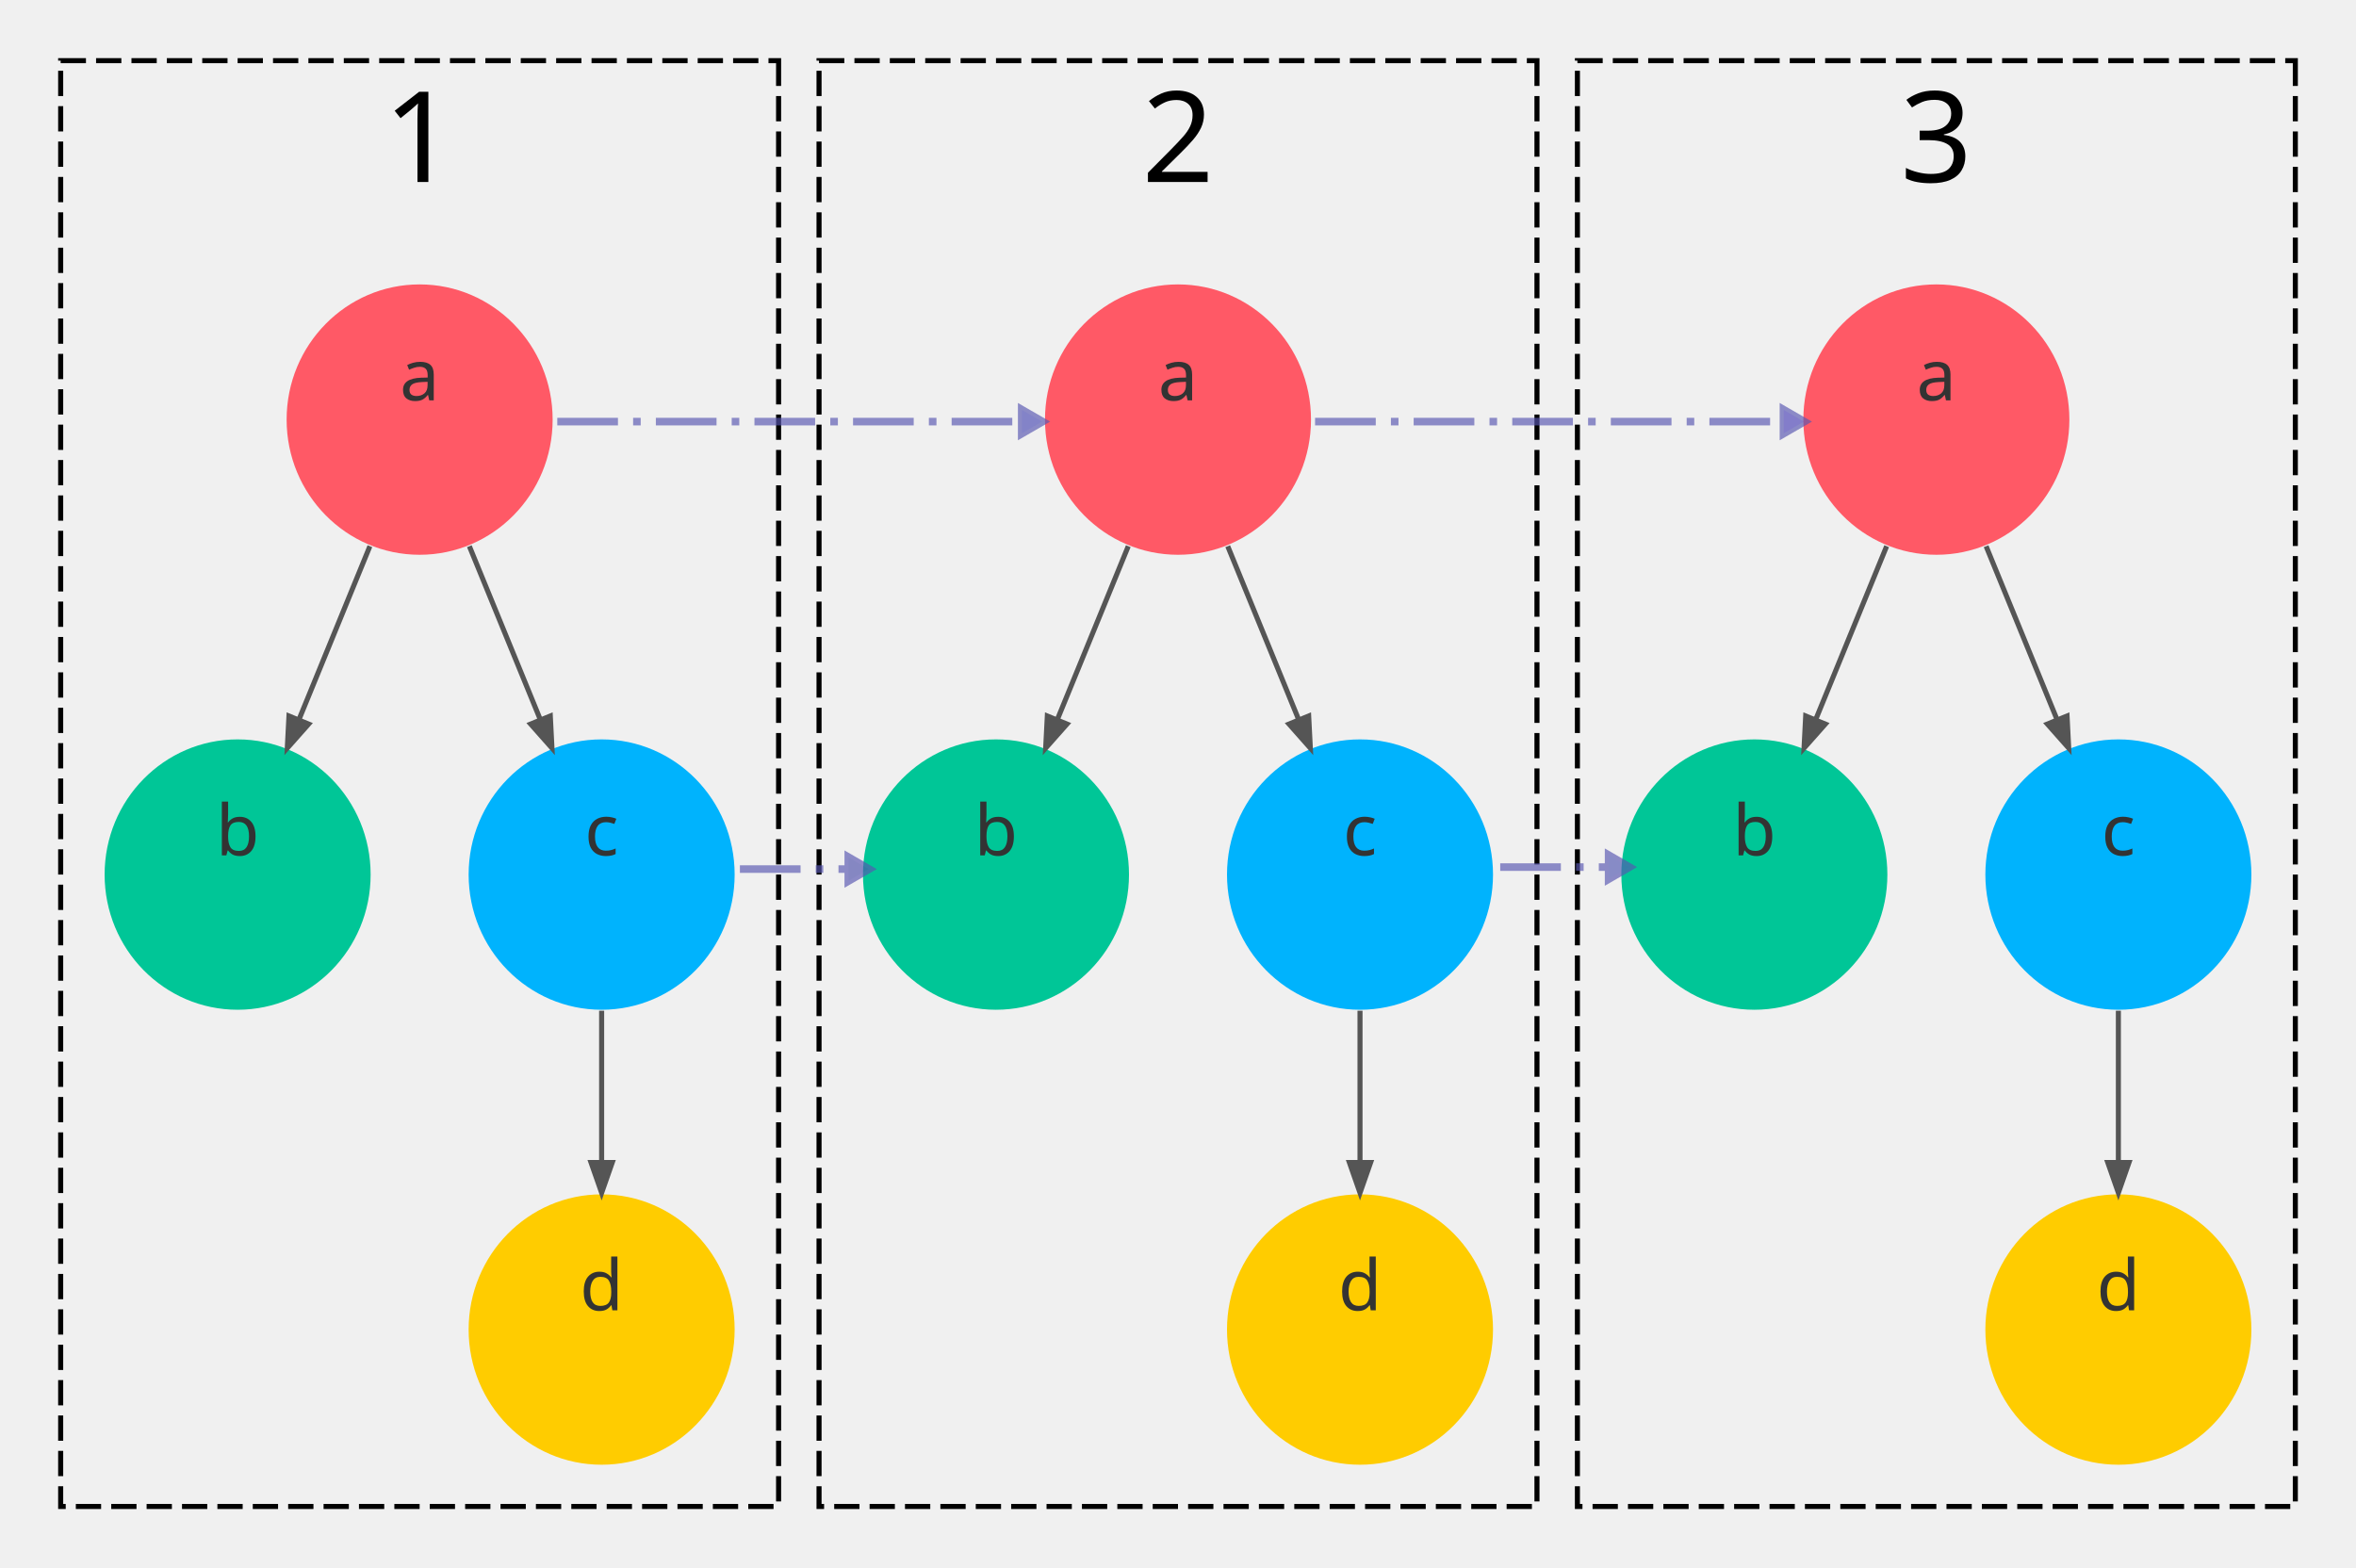
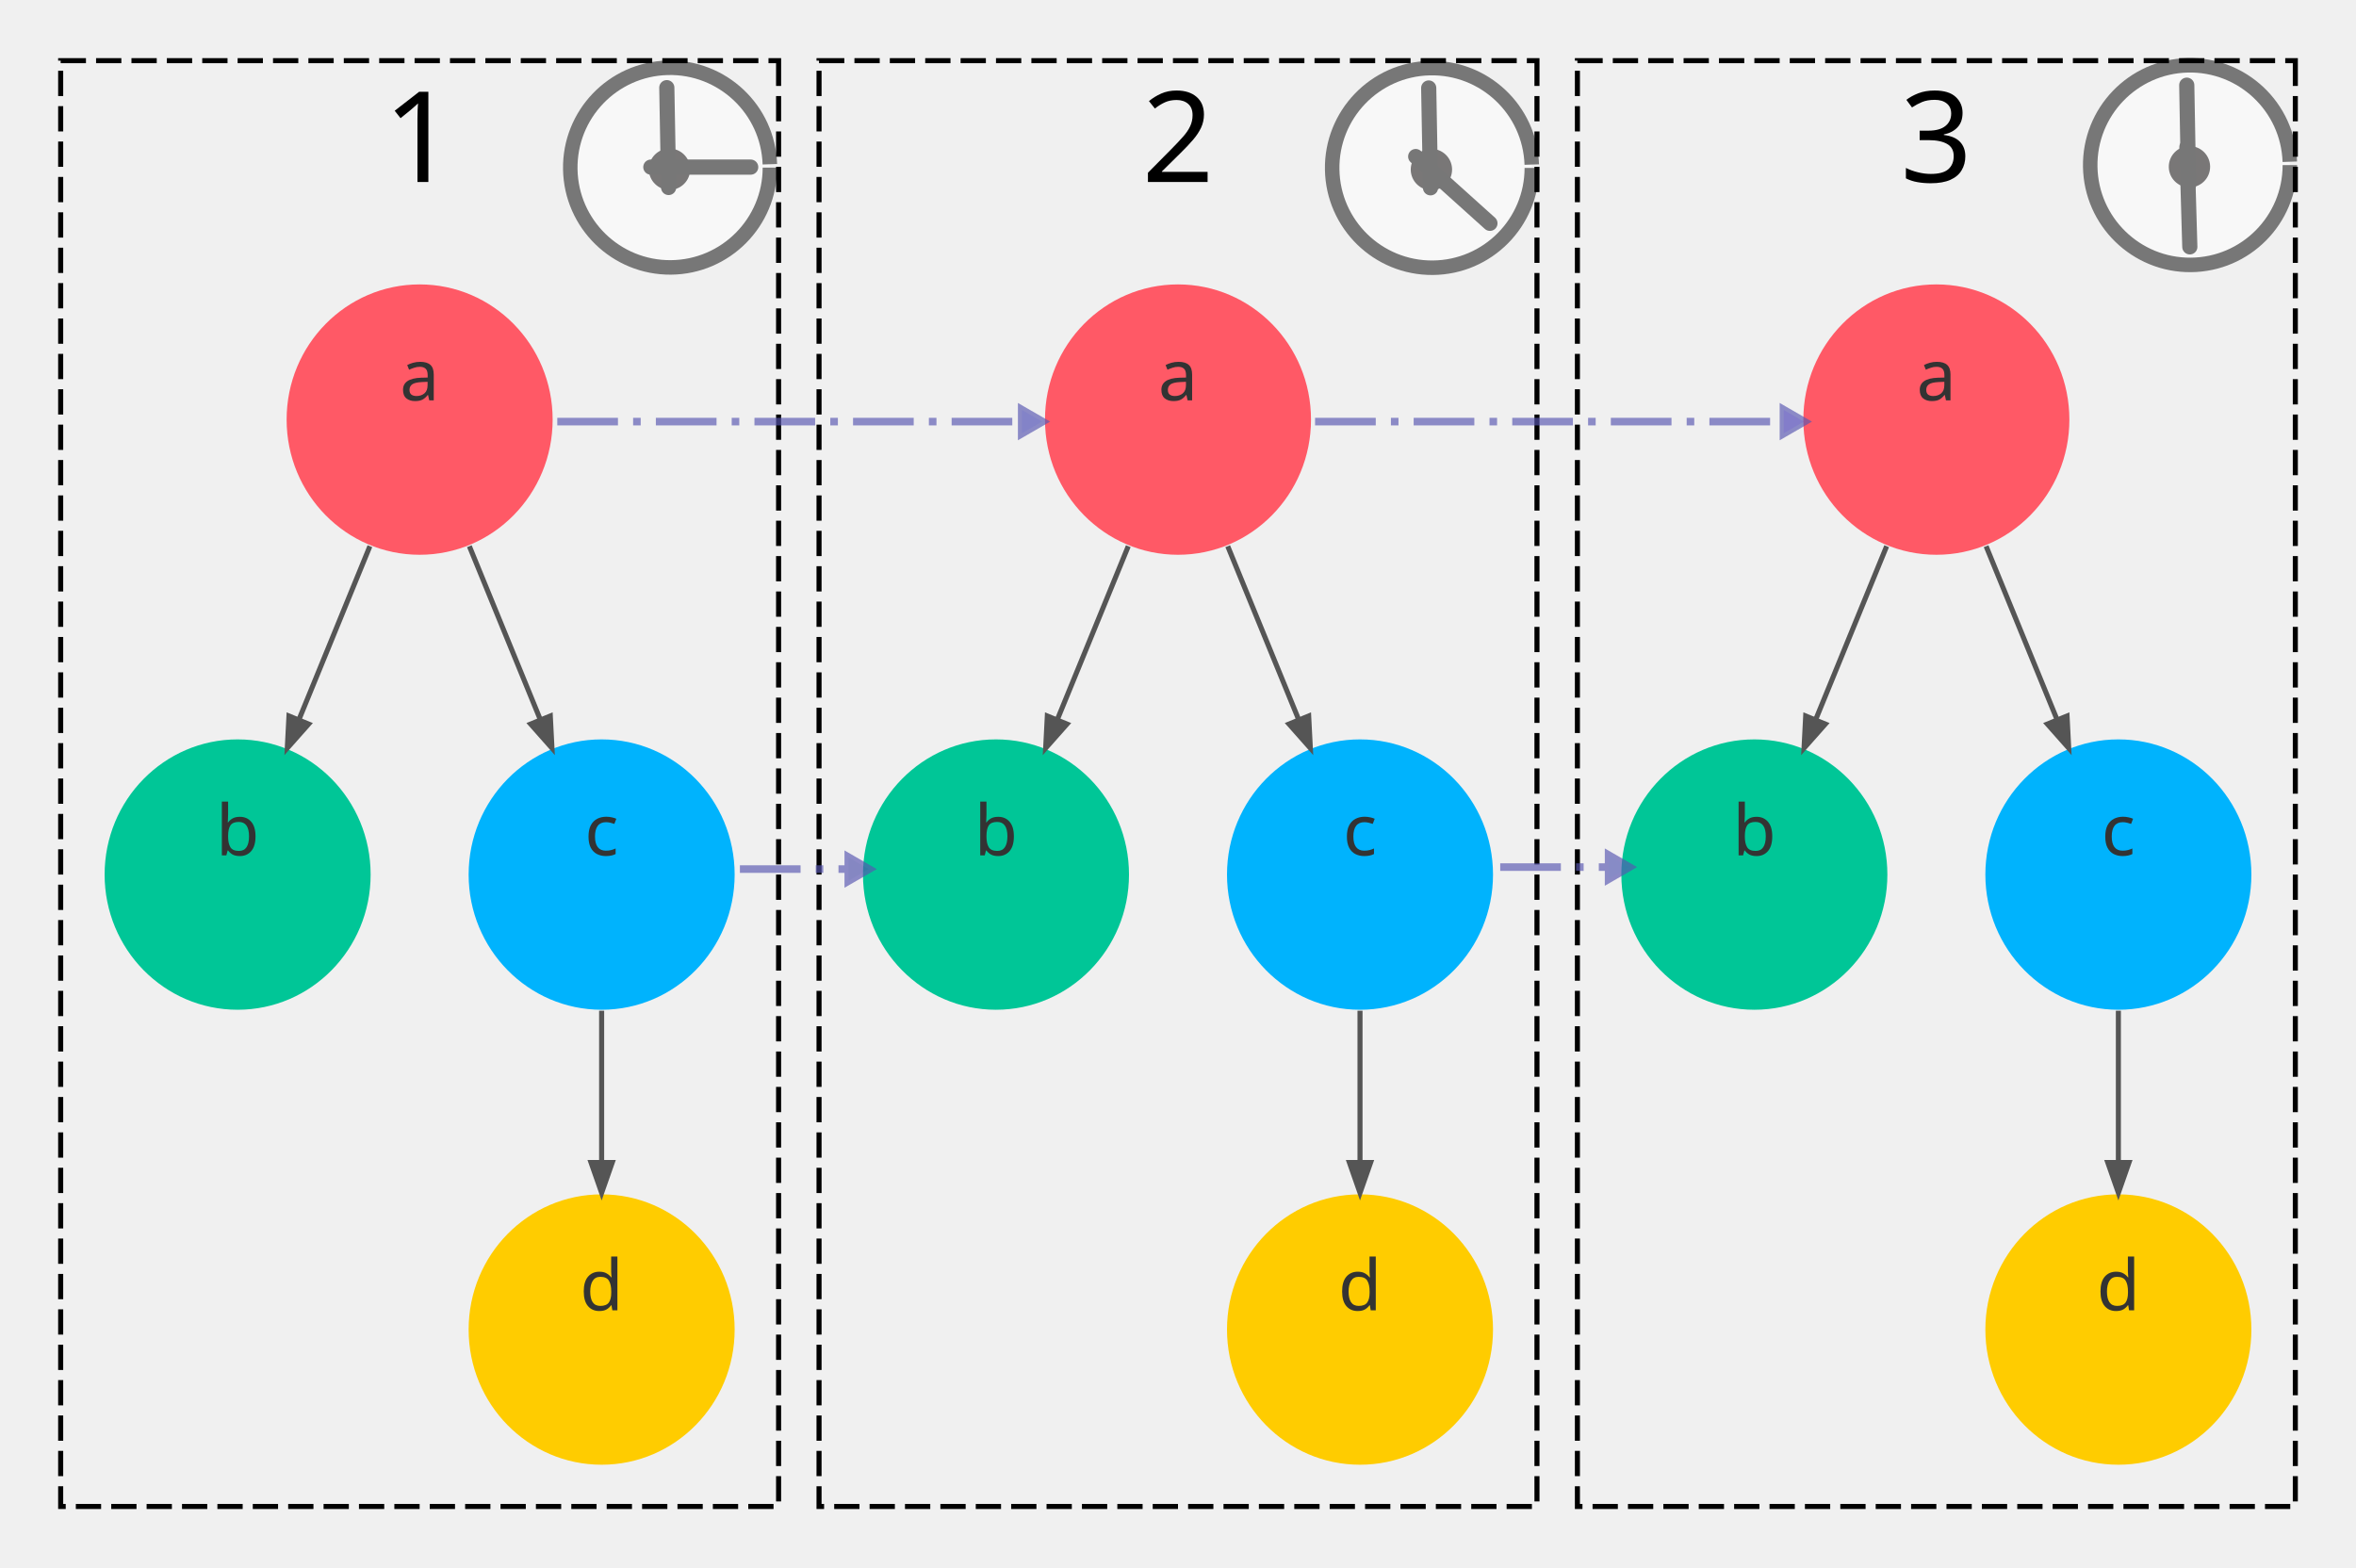
<svg xmlns="http://www.w3.org/2000/svg" width="466pt" height="310pt" viewBox="0.00 0.00 466.00 310.00" version="1.1" id="svg227">
  <defs id="defs231">
    <marker orient="auto" refY="0.0" refX="0.0" id="marker1969" style="overflow:visible">
      <path id="path1967" d="M 5.77,0.0 L -2.88,5.0 L -2.88,-5.0 L 5.77,0.0 z " style="fill-rule:evenodd;stroke:#5856b1;stroke-width:1pt;stroke-opacity:1;fill:#4e51ab;fill-opacity:1" transform="scale(0.4)" />
    </marker>
    <marker style="overflow:visible" id="marker1404" refX="0.0" refY="0.0" orient="auto">
      <path transform="scale(0.4)" style="fill-rule:evenodd;stroke:#5856b1;stroke-width:1pt;stroke-opacity:1;fill:#4b42b7;fill-opacity:1" d="M 5.77,0.0 L -2.88,5.0 L -2.88,-5.0 L 5.77,0.0 z " id="path1402" />
    </marker>
    <marker orient="auto" refY="0.0" refX="0.0" id="TriangleOutM" style="overflow:visible">
      <path id="path1069" d="M 5.77,0.0 L -2.88,5.0 L -2.88,-5.0 L 5.77,0.0 z " style="fill-rule:evenodd;stroke:#5856b1;stroke-width:1pt;stroke-opacity:1;fill:#4b4cb3;fill-opacity:1" transform="scale(0.4)" />
    </marker>
    <marker style="overflow:visible" id="marker1296" refX="0.0" refY="0.0" orient="auto">
      <path transform="scale(0.8)" style="fill-rule:evenodd;stroke:#000000;stroke-width:1pt;stroke-opacity:1;fill:#000000;fill-opacity:1" d="M 5.77,0.0 L -2.88,5.0 L -2.88,-5.0 L 5.77,0.0 z " id="path1294" />
    </marker>
    <marker style="overflow:visible" id="marker1268" refX="0.0" refY="0.0" orient="auto">
      <path transform="scale(0.8)" style="fill-rule:evenodd;stroke:#000000;stroke-width:1pt;stroke-opacity:1;fill:#000000;fill-opacity:1" d="M 5.77,0.0 L -2.88,5.0 L -2.88,-5.0 L 5.77,0.0 z " id="path1266" />
    </marker>
    <marker style="overflow:visible" id="marker1208" refX="0.0" refY="0.0" orient="auto">
      <path transform="scale(0.4)" style="fill-rule:evenodd;stroke:#000000;stroke-width:1pt;stroke-opacity:1;fill:#000000;fill-opacity:1" d="M 5.77,0.0 L -2.88,5.0 L -2.88,-5.0 L 5.77,0.0 z " id="path1206" />
    </marker>
    <marker orient="auto" refY="0" refX="0" id="marker1969-9" style="overflow:visible">
      <path id="path1967-8" d="M 5.77,0 -2.88,5 V -5 Z" style="fill:#5157b1;fill-opacity:1;fill-rule:evenodd;stroke:#5856b1;stroke-width:1pt;stroke-opacity:1" transform="scale(0.4)" />
    </marker>
  </defs>
  <polygon style="fill:none;stroke:none" id="polygon4" points="463,-306 463,5 -4,5 -4,-306 " transform="translate(4,306)" />
  <g class="cluster" id="clust1" transform="translate(4,306)">
    <polygon style="fill:none;stroke:#000000;stroke-dasharray:5, 2" id="polygon8" points="150,-294 150,-8 8,-8 8,-294 " />
    <text style="font-size:25px;font-family:sans;text-anchor:middle" id="text10" font-size="25.00" y="-270" x="79">1</text>
  </g>
  <g class="cluster" id="clust2" transform="translate(4,306)">
    <polygon style="fill:none;stroke:#000000;stroke-dasharray:5, 2" id="polygon15" points="300,-294 300,-8 158,-8 158,-294 " />
    <text style="font-size:25px;font-family:sans;text-anchor:middle" id="text17" font-size="25.00" y="-270" x="229">2</text>
  </g>
  <g class="cluster" id="clust3" transform="translate(4,306)">
    <polygon style="fill:none;stroke:#000000;stroke-dasharray:5, 2" id="polygon22" points="450,-294 450,-8 308,-8 308,-294 " />
    <text style="font-size:25px;font-family:sans;text-anchor:middle" id="text24" font-size="25.00" y="-270" x="379">3</text>
  </g>
  <ellipse cx="83" cy="83" rx="26.308" ry="26.741" id="ellipse29" style="fill:#ff5966;stroke:none" />
  <text x="83" y="79.2" font-size="14.00" id="text31" style="font-size:14px;font-family:sans;text-anchor:middle;fill:#333333">a</text>
  <ellipse cx="47" cy="173" rx="26.308" ry="26.741" id="ellipse38" style="fill:#00c697;stroke:none" />
  <text x="47" y="169.2" font-size="14.00" id="text40" style="font-size:14px;font-family:sans;text-anchor:middle;fill:#333333">b</text>
  <g class="edge" id="edge2" transform="translate(4,306)">
    <path style="fill:none;stroke:#555555" id="path47" d="m 69.163,-197.954 c -4.326,10.574 -9.449,23.098 -14.011,34.249" />
    <polygon style="fill:#555555;stroke:#555555" id="polygon49" points="53.154,-164.366 57.041,-162.775 52.825,-158.017 " />
  </g>
  <ellipse cx="119" cy="173" rx="26.308" ry="26.741" id="ellipse54" style="fill:#00b3fd;stroke:none" />
  <text x="119" y="169.2" font-size="14.00" id="text56" style="font-size:14px;font-family:sans;text-anchor:middle;fill:#333333">c</text>
  <g class="edge" id="edge3" transform="translate(4,306)">
    <path style="fill:none;stroke:#555555" id="path63" d="m 88.837,-197.954 c 4.326,10.574 9.449,23.098 14.011,34.249" />
    <polygon style="fill:#555555;stroke:#555555" id="polygon65" points="100.959,-162.775 104.847,-164.366 105.175,-158.017 " />
  </g>
  <ellipse cx="233" cy="83" rx="26.308" ry="26.741" id="ellipse70" style="fill:#ff5966;stroke:none" />
  <text x="233" y="79.2" font-size="14.00" id="text72" style="font-size:14px;font-family:sans;text-anchor:middle;fill:#333333">a</text>
  <ellipse cx="119" cy="263" rx="26.308" ry="26.741" id="ellipse86" style="fill:#ffcc00;stroke:none" />
  <text x="119" y="259.2" font-size="14.00" id="text88" style="font-size:14px;font-family:sans;text-anchor:middle;fill:#333333">d</text>
  <g class="edge" id="edge1" transform="translate(4,306)">
    <path style="fill:none;stroke:#555555" id="path95" d="m 115,-106.073 c 0,9.405 0,20.142 0,30.013" />
    <polygon style="fill:#555555;stroke:#555555" id="polygon97" points="112.9,-76.046 117.1,-76.046 115,-70.046 " />
  </g>
  <ellipse cx="197" cy="173" rx="26.308" ry="26.741" id="ellipse102" style="fill:#00c697;stroke:none" />
  <text x="197" y="169.2" font-size="14.00" id="text104" style="font-size:14px;font-family:sans;text-anchor:middle;fill:#333333">b</text>
  <g class="edge" id="edge5" transform="translate(4,306)">
    <path style="fill:none;stroke:#555555" id="path118" d="m 219.163,-197.954 c -4.326,10.574 -9.449,23.098 -14.011,34.249" />
    <polygon style="fill:#555555;stroke:#555555" id="polygon120" points="203.153,-164.366 207.041,-162.775 202.825,-158.017 " />
  </g>
  <ellipse cx="269" cy="173" rx="26.308" ry="26.741" id="ellipse125" style="fill:#00b3fd;stroke:none" />
  <text x="269" y="169.2" font-size="14.00" id="text127" style="font-size:14px;font-family:sans;text-anchor:middle;fill:#333333">c</text>
  <g class="edge" id="edge6" transform="translate(4,306)">
    <path style="fill:none;stroke:#555555" id="path134" d="m 238.837,-197.954 c 4.326,10.574 9.449,23.098 14.011,34.249" />
    <polygon style="fill:#555555;stroke:#555555" id="polygon136" points="250.959,-162.775 254.847,-164.366 255.175,-158.017 " />
  </g>
  <ellipse cx="383" cy="83" rx="26.308" ry="26.741" id="ellipse141" style="fill:#ff5966;stroke:none" />
  <text x="383" y="79.2" font-size="14.00" id="text143" style="font-size:14px;font-family:sans;text-anchor:middle;fill:#333333">a</text>
  <ellipse cx="269" cy="263" rx="26.308" ry="26.741" id="ellipse157" style="fill:#ffcc00;stroke:none" />
  <text x="269" y="259.2" font-size="14.00" id="text159" style="font-size:14px;font-family:sans;text-anchor:middle;fill:#333333">d</text>
  <g class="edge" id="edge4" transform="translate(4,306)">
    <path style="fill:none;stroke:#555555" id="path166" d="m 265,-106.073 c 0,9.405 0,20.142 0,30.013" />
    <polygon style="fill:#555555;stroke:#555555" id="polygon168" points="262.9,-76.046 267.1,-76.046 265,-70.046 " />
  </g>
  <ellipse cx="347" cy="173" rx="26.308" ry="26.741" id="ellipse173" style="fill:#00c697;stroke:none" />
  <text x="347" y="169.2" font-size="14.00" id="text175" style="font-size:14px;font-family:sans;text-anchor:middle;fill:#333333">b</text>
  <g class="edge" id="edge8" transform="translate(4,306)">
    <path style="fill:none;stroke:#555555" id="path189" d="m 369.163,-197.954 c -4.326,10.574 -9.449,23.098 -14.011,34.249" />
    <polygon style="fill:#555555;stroke:#555555" id="polygon191" points="353.153,-164.366 357.041,-162.775 352.825,-158.017 " />
  </g>
  <ellipse cx="419" cy="173" rx="26.308" ry="26.741" id="ellipse196" style="fill:#00b3fd;stroke:none" />
  <text x="419" y="169.2" font-size="14.00" id="text198" style="font-size:14px;font-family:sans;text-anchor:middle;fill:#333333">c</text>
  <g class="edge" id="edge9" transform="translate(4,306)">
    <path style="fill:none;stroke:#555555" id="path205" d="m 388.837,-197.954 c 4.326,10.574 9.449,23.098 14.011,34.249" />
    <polygon style="fill:#555555;stroke:#555555" id="polygon207" points="400.959,-162.775 404.847,-164.366 405.175,-158.017 " />
  </g>
  <ellipse cx="419" cy="263" rx="26.308" ry="26.741" id="ellipse212" style="fill:#ffcc00;stroke:none" />
  <text x="419" y="259.2" font-size="14.00" id="text214" style="font-size:14px;font-family:sans;text-anchor:middle;fill:#333333">d</text>
  <g class="edge" id="edge7" transform="translate(4,306)">
    <path style="fill:none;stroke:#555555" id="path221" d="m 415,-106.073 c 0,9.405 0,20.142 0,30.013" />
    <polygon style="fill:#555555;stroke:#555555" id="polygon223" points="412.9,-76.046 417.1,-76.046 415,-70.046 " />
  </g>
  <path style="fill:#4b4cb3;stroke:#5856b1;stroke-width:1.5;stroke-linecap:butt;stroke-linejoin:miter;stroke-miterlimit:4;stroke-dasharray:12, 3, 1.5, 3;stroke-opacity:1;marker-end:url(#TriangleOutM);fill-opacity:1;stroke-dashoffset:0;opacity:0.661" d="m 110.226,83.401 h 93.236 v 0 0 0" id="path115" />
  <path style="fill:#4b42b7;stroke:#5856b1;stroke-width:1.5;stroke-linecap:butt;stroke-linejoin:miter;stroke-miterlimit:4;stroke-dasharray:12, 3, 1.5, 3;stroke-opacity:1;marker-end:url(#marker1404);fill-opacity:1;stroke-dashoffset:0;opacity:0.661" d="m 260.112,83.401 h 94.023 v 0" id="path117" />
  <path style="fill:#4e51ab;stroke:#5856b1;stroke-width:1.5;stroke-linecap:butt;stroke-linejoin:miter;stroke-opacity:1;marker-end:url(#marker1969);stroke-miterlimit:4;stroke-dasharray:12, 3, 1.5, 3;fill-opacity:1;stroke-dashoffset:0;opacity:0.661" d="m 146.345,171.916 h 22.817" id="path1929" />
  <path style="fill:#5157b1;stroke:#5856b1;stroke-width:1.5;stroke-linecap:butt;stroke-linejoin:miter;stroke-miterlimit:4;stroke-dasharray:12, 3, 1.5, 3;stroke-opacity:1;marker-end:url(#marker1969-9);fill-opacity:1;stroke-dashoffset:0;opacity:0.661" d="m 296.732,171.523 h 22.817" id="path1929-0" />
+   <g transform="translate(0.3327756,0.2781796)" id="g5720" style="opacity:0.507">
+     <g transform="translate(224.6468,-14.3453)" id="g5691">
+       <path style="opacity:1;fill:#ffffff;fill-opacity:1;stroke:#000000;stroke-width:2.868;stroke-linecap:butt;stroke-linejoin:round;stroke-miterlimit:4;stroke-dasharray:none;stroke-dashoffset:0;stroke-opacity:1" id="path5586" d="M -72.694,47.218 A 19.746,19.746 0 0 1 -92.274,66.963 19.746,19.746 0 0 1 -112.182,47.55 19.746,19.746 0 0 1 -92.937,27.478 19.746,19.746 0 0 1 -72.705,46.555" />
+       <path style="opacity:1;fill:#030000;fill-opacity:1;stroke:none;stroke-width:4.795;stroke-linecap:butt;stroke-linejoin:round;stroke-miterlimit:4;stroke-dasharray:none;stroke-dashoffset:0;stroke-opacity:1" id="path5632" d="m -88.468,47.544 a 4.087,4.087 0 0 1 -4.053,4.087 4.087,4.087 0 0 1 -4.121,-4.018 4.087,4.087 0 0 1 3.984,-4.154 4.087,4.087 0 0 1 4.188,3.948" />
+       <path style="fill:none;stroke:#000000;stroke-width:3;stroke-linecap:round;stroke-linejoin:miter;stroke-miterlimit:4;stroke-dasharray:none;stroke-opacity:1" d="m -96.249,47.123 h 19.751" id="path5634" />
+       <path style="fill:none;stroke:#000000;stroke-width:3;stroke-linecap:round;stroke-linejoin:miter;stroke-miterlimit:4;stroke-dasharray:none;stroke-opacity:1" d="m -92.733,51.155 -0.356,-19.747" id="path5634-2" />
+     </g>
+     <g transform="translate(372.7566,-83.45296)" id="g5697">
+       <path style="opacity:1;fill:#ffffff;fill-opacity:1;stroke:#000000;stroke-width:2.868;stroke-linecap:butt;stroke-linejoin:round;stroke-miterlimit:4;stroke-dasharray:none;stroke-dashoffset:0;stroke-opacity:1" id="path5586-7" d="m -70.105,116.389 a 19.746,19.746 0 0 1 -19.58,19.745 19.746,19.746 0 0 1 -19.909,-19.413 19.746,19.746 0 0 1 19.246,-20.071 19.746,19.746 0 0 1 20.232,19.076" />
+       <path style="opacity:1;fill:#030000;fill-opacity:1;stroke:none;stroke-width:4.795;stroke-linecap:butt;stroke-linejoin:round;stroke-miterlimit:4;stroke-dasharray:none;stroke-dashoffset:0;stroke-opacity:1" id="path5632-7" d="m -85.879,116.715 a 4.087,4.087 0 0 1 -4.053,4.087 4.087,4.087 0 0 1 -4.121,-4.018 4.087,4.087 0 0 1 3.984,-4.154 4.087,4.087 0 0 1 4.188,3.948" />
+       <path style="fill:none;stroke:#000000;stroke-width:3;stroke-linecap:round;stroke-linejoin:miter;stroke-miterlimit:4;stroke-dasharray:none;stroke-opacity:1" d="m -93.075,114.141 14.684,13.209" id="path5634-4" />
+       <path style="fill:none;stroke:#000000;stroke-width:3;stroke-linecap:round;stroke-linejoin:miter;stroke-miterlimit:4;stroke-dasharray:none;stroke-opacity:1" d="M -90.145,120.326 -90.501,100.579" id="path5634-2-2" />
+     </g>
+     <g transform="translate(525.1973,-145.2081)" id="g5703">
+       <path style="opacity:1;fill:#ffffff;fill-opacity:1;stroke:#000000;stroke-width:2.868;stroke-linecap:butt;stroke-linejoin:round;stroke-miterlimit:4;stroke-dasharray:none;stroke-dashoffset:0;stroke-opacity:1" id="path5586-9" d="m -72.609,177.588 a 19.746,19.746 0 0 1 -19.58,19.745 19.746,19.746 0 0 1 -19.909,-19.413 19.746,19.746 0 0 1 19.246,-20.071 19.746,19.746 0 0 1 20.232,19.076" />
+       <path style="opacity:1;fill:#030000;fill-opacity:1;stroke:none;stroke-width:4.795;stroke-linecap:butt;stroke-linejoin:round;stroke-miterlimit:4;stroke-dasharray:none;stroke-dashoffset:0;stroke-opacity:1" id="path5632-6" d="m -88.383,177.914 a 4.087,4.087 0 0 1 -4.053,4.087 4.087,4.087 0 0 1 -4.121,-4.018 4.087,4.087 0 0 1 3.984,-4.154 4.087,4.087 0 0 1 4.188,3.948" />
+       <path style="fill:none;stroke:#000000;stroke-width:3;stroke-linecap:round;stroke-linejoin:miter;stroke-miterlimit:4;stroke-dasharray:none;stroke-opacity:1" d="m -92.976,174.02 0.577,19.742" id="path5634-7" />
+       <path style="fill:none;stroke:#000000;stroke-width:3;stroke-linecap:round;stroke-linejoin:miter;stroke-miterlimit:4;stroke-dasharray:none;stroke-opacity:1" d="m -92.648,181.525 -0.356,-19.747" id="path5634-2-3" />
+     </g>
+   </g>
</svg>
